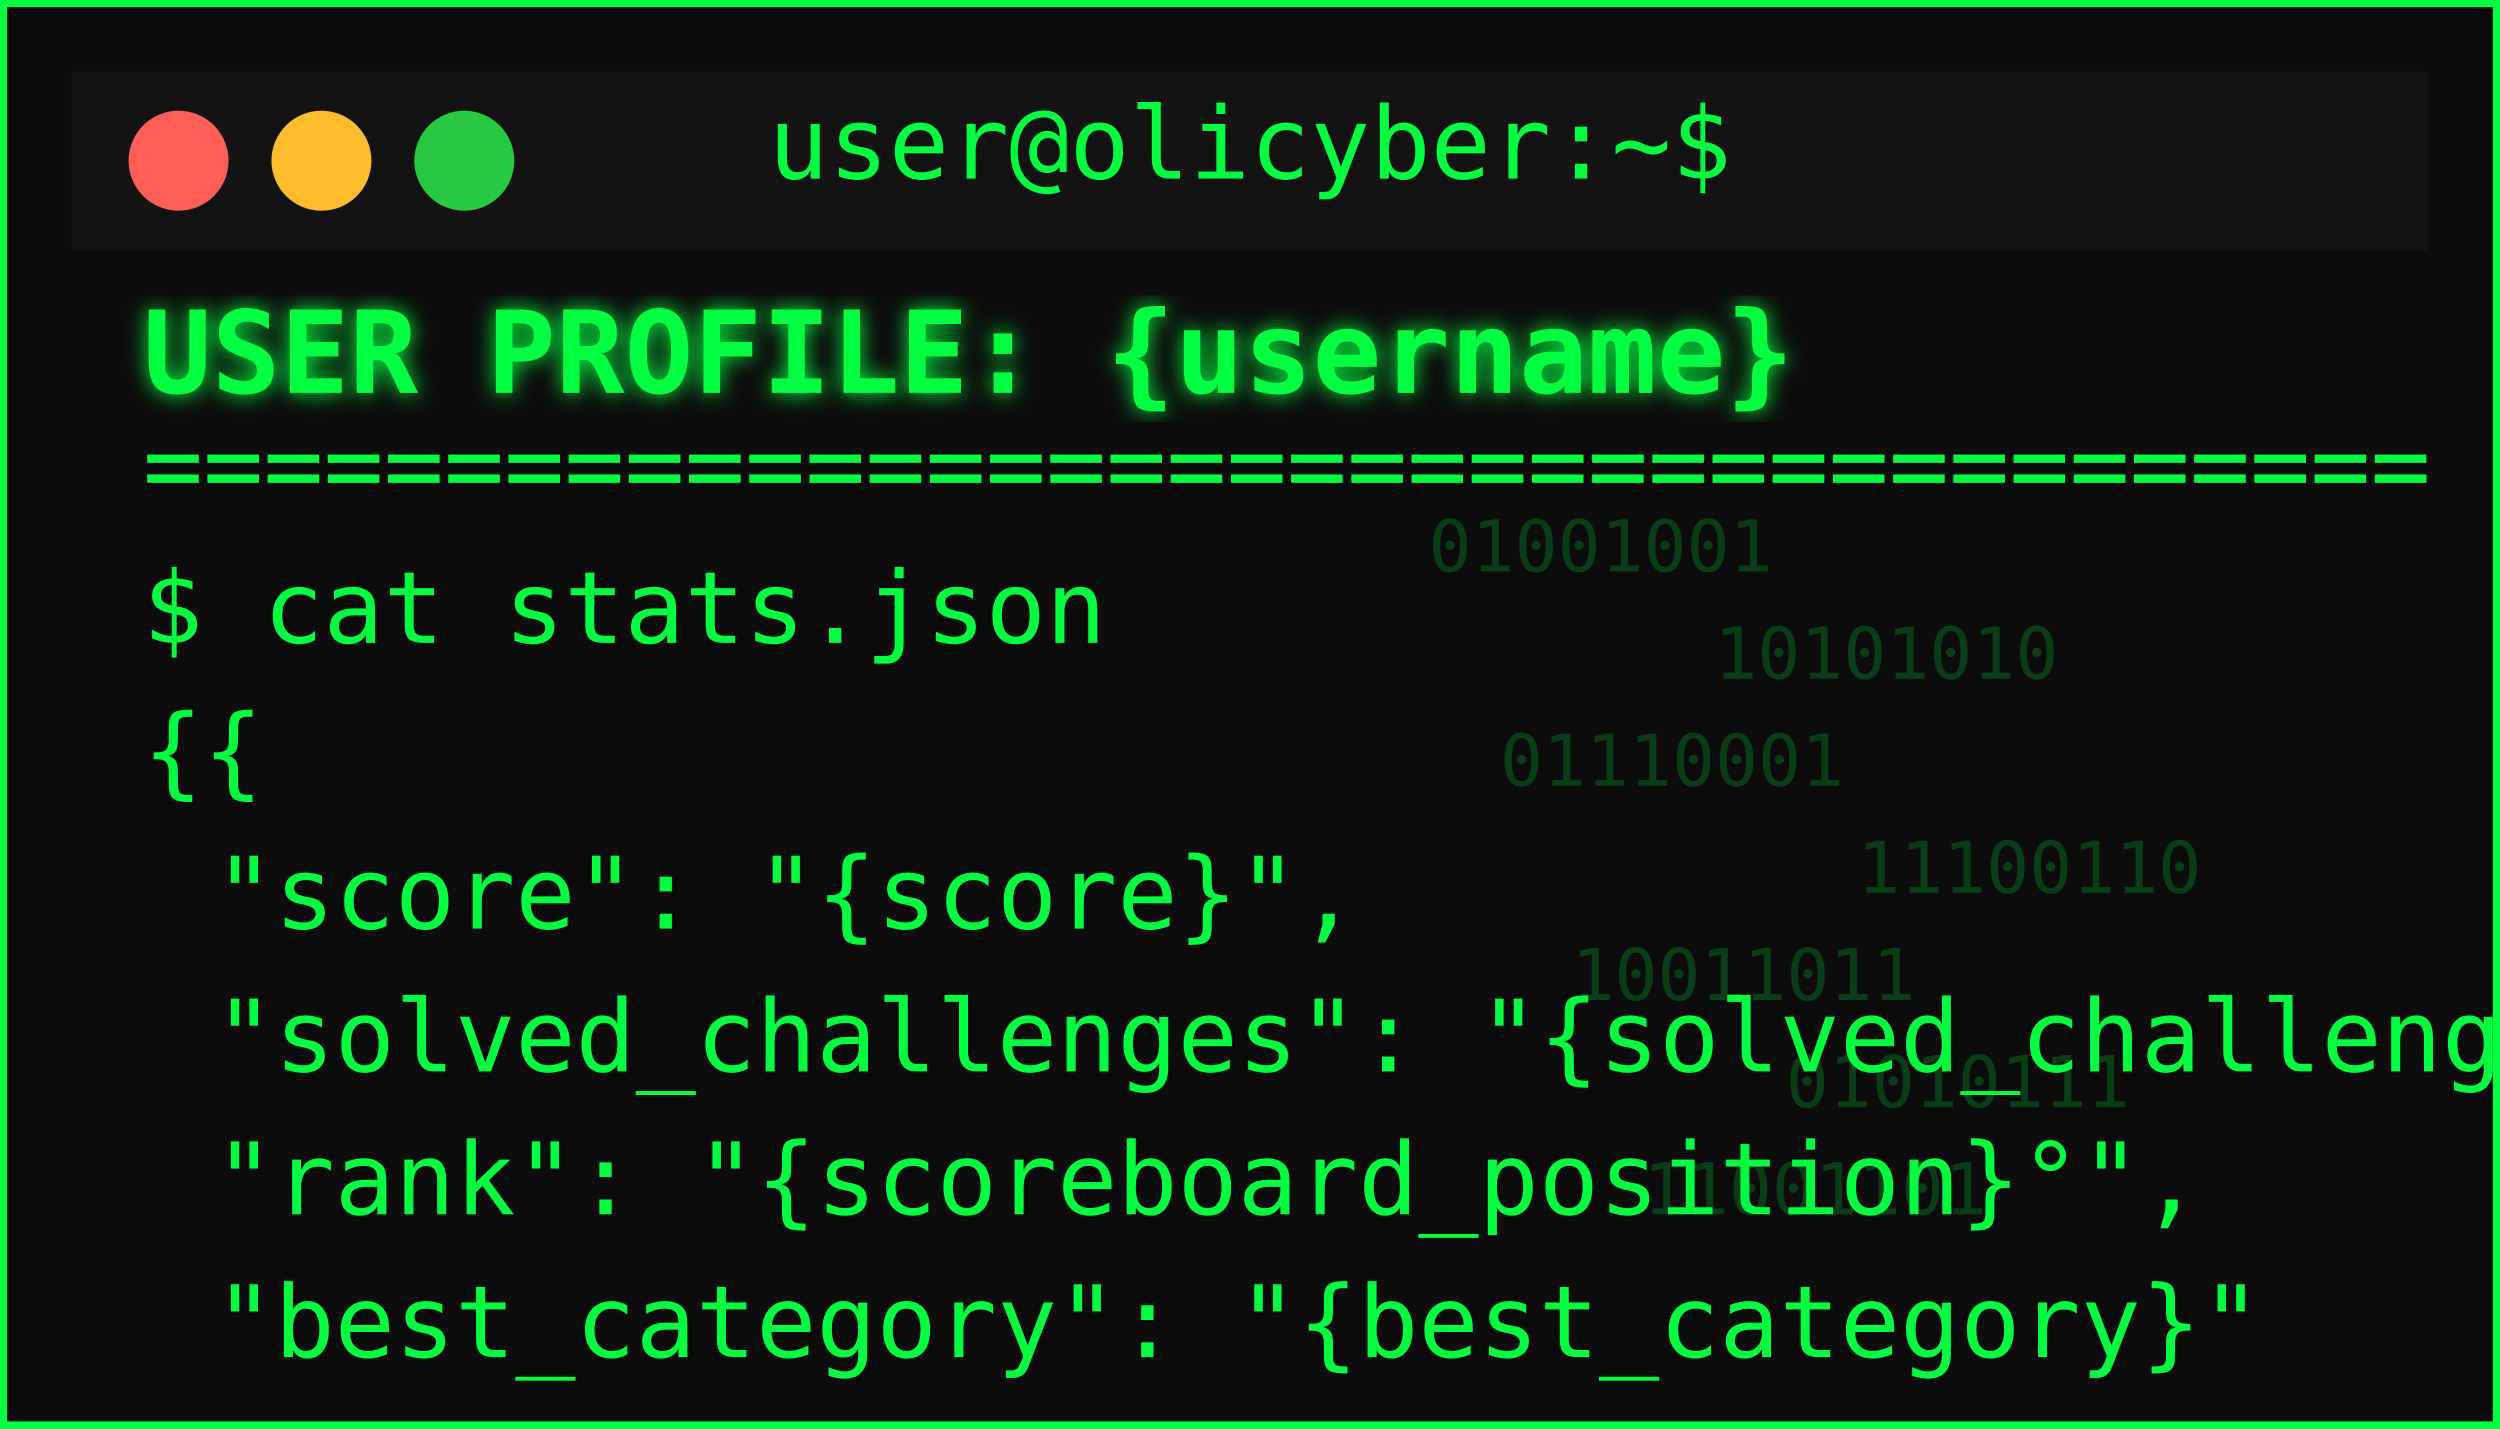
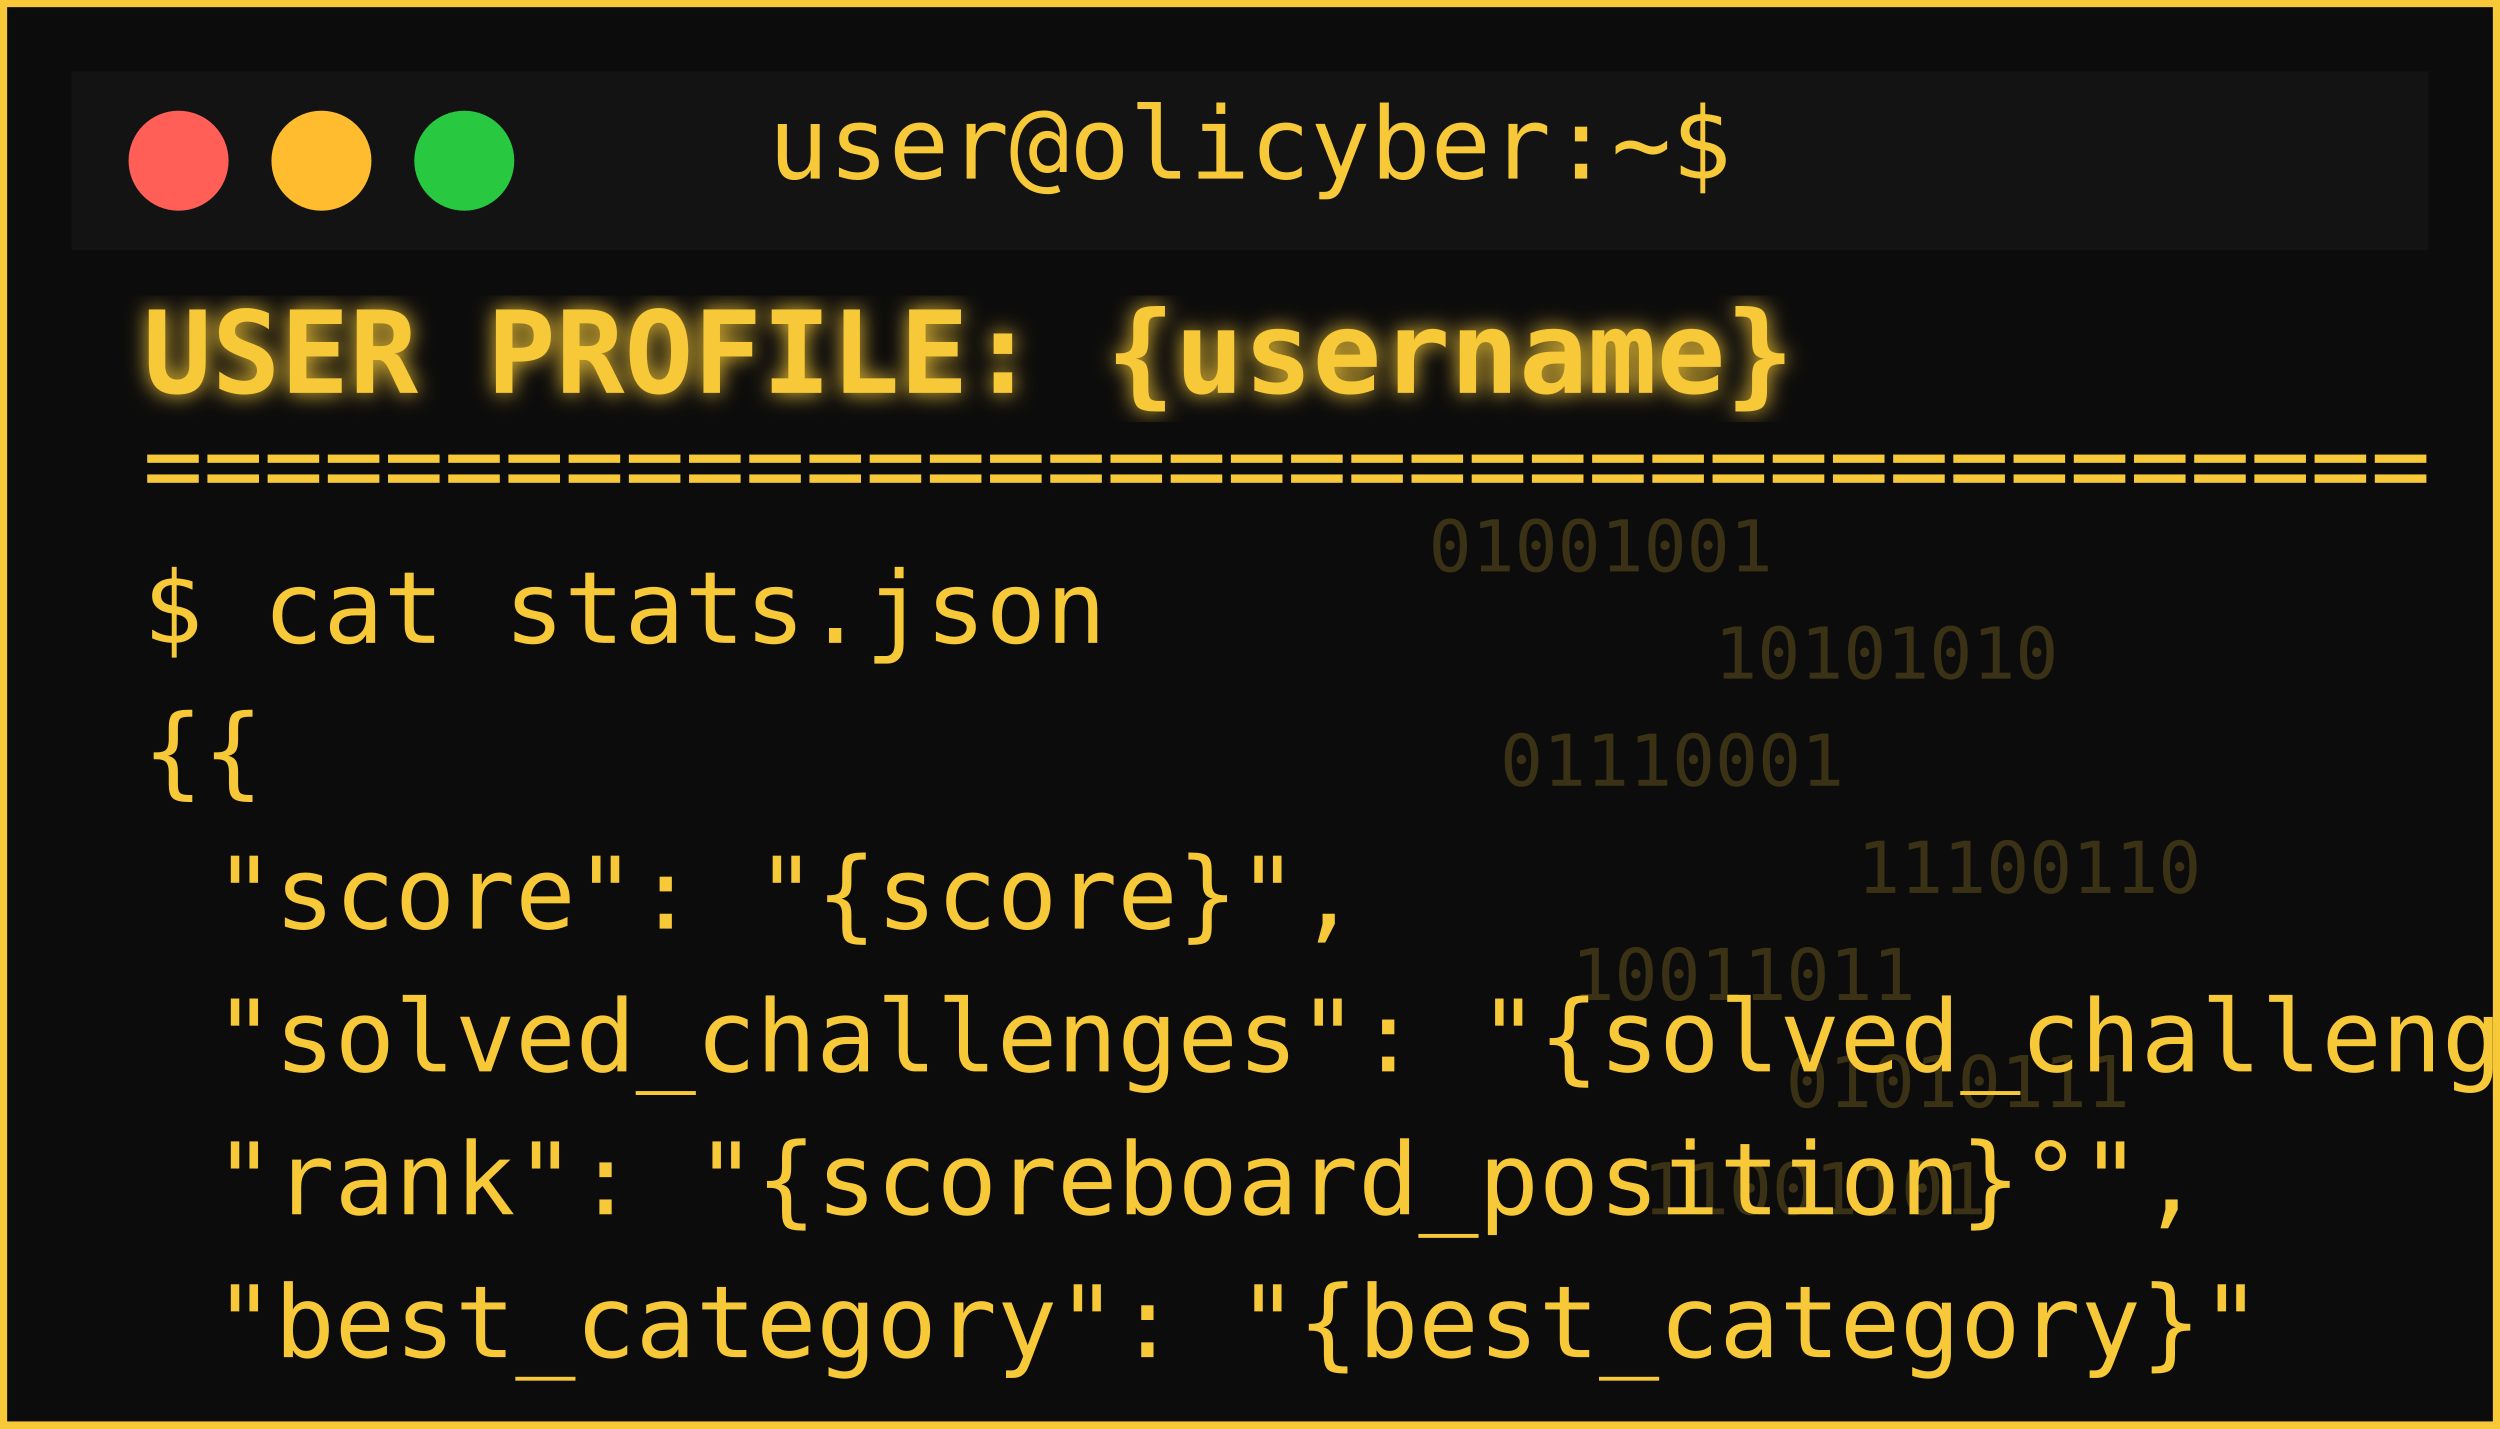
<svg xmlns="http://www.w3.org/2000/svg" width="350" height="200" viewBox="0 0 350 200">
  <defs>
    <filter id="matrixGlow">
-       <feDropShadow dx="0" dy="0" stdDeviation="1.5" flood-color="#00ff41" />
+       <feDropShadow dx="0" dy="0" stdDeviation="1.5" flood-color="#F7C938" />
    </filter>
  </defs>
-   <rect width="350" height="200" rx="0" fill="#0c0c0c" stroke="#00ff41" stroke-width="2" />
+   <rect width="350" height="200" rx="0" fill="#0c0c0c" stroke="#F7C938" stroke-width="2" />
  <rect x="10" y="10" width="330" height="25" rx="0" fill="#131313" />
  <circle cx="25" cy="22.5" r="7" fill="#ff5f57" />
  <circle cx="45" cy="22.5" r="7" fill="#febc2e" />
  <circle cx="65" cy="22.5" r="7" fill="#28c840" />
-   <text x="175" y="25" text-anchor="middle" font-family="monospace" font-size="14" fill="#00ff41">user@olicyber:~$</text>
-   <text x="20" y="55" font-family="monospace" font-weight="bold" font-size="16" fill="#00ff41" filter="url(#matrixGlow)">USER PROFILE: {username}</text>
-   <text x="20" y="70" font-family="monospace" font-size="14" fill="#00ff41">======================================</text>
-   <text x="20" y="90" font-family="monospace" font-size="14" fill="#00ff41">$ cat stats.json</text>
-   <text x="20" y="110" font-family="monospace" font-size="14" fill="#00ff41">{{</text>
-   <text x="30" y="130" font-family="monospace" font-size="14" fill="#00ff41"> "score": "{score}",</text>
-   <text x="30" y="150" font-family="monospace" font-size="14" fill="#00ff41"> "solved_challenges": "{solved_challenges}",</text>
-   <text x="30" y="170" font-family="monospace" font-size="14" fill="#00ff41"> "rank": "{scoreboard_position}°",</text>
-   <text x="30" y="190" font-family="monospace" font-size="14" fill="#00ff41"> "best_category": "{best_category}"</text>
+   <text x="175" y="25" text-anchor="middle" font-family="monospace" font-size="14" fill="#F7C938">user@olicyber:~$</text>
+   <text x="20" y="55" font-family="monospace" font-weight="bold" font-size="16" fill="#F7C938" filter="url(#matrixGlow)">USER PROFILE: {username}</text>
+   <text x="20" y="70" font-family="monospace" font-size="14" fill="#F7C938">======================================</text>
+   <text x="20" y="90" font-family="monospace" font-size="14" fill="#F7C938">$ cat stats.json</text>
+   <text x="20" y="110" font-family="monospace" font-size="14" fill="#F7C938">{{</text>
+   <text x="30" y="130" font-family="monospace" font-size="14" fill="#F7C938"> "score": "{score}",</text>
+   <text x="30" y="150" font-family="monospace" font-size="14" fill="#F7C938"> "solved_challenges": "{solved_challenges}",</text>
+   <text x="30" y="170" font-family="monospace" font-size="14" fill="#F7C938"> "rank": "{scoreboard_position}°",</text>
+   <text x="30" y="190" font-family="monospace" font-size="14" fill="#F7C938"> "best_category": "{best_category}"</text>
  <g opacity="0.2">
-     <text x="200" y="80" font-family="monospace" font-size="10" fill="#00ff41">01001001</text>
-     <text x="240" y="95" font-family="monospace" font-size="10" fill="#00ff41">10101010</text>
-     <text x="210" y="110" font-family="monospace" font-size="10" fill="#00ff41">01110001</text>
-     <text x="260" y="125" font-family="monospace" font-size="10" fill="#00ff41">11100110</text>
-     <text x="220" y="140" font-family="monospace" font-size="10" fill="#00ff41">10011011</text>
-     <text x="250" y="155" font-family="monospace" font-size="10" fill="#00ff41">01010111</text>
-     <text x="230" y="170" font-family="monospace" font-size="10" fill="#00ff41">11001101</text>
+     <text x="200" y="80" font-family="monospace" font-size="10" fill="#F7C938">01001001</text>
+     <text x="240" y="95" font-family="monospace" font-size="10" fill="#F7C938">10101010</text>
+     <text x="210" y="110" font-family="monospace" font-size="10" fill="#F7C938">01110001</text>
+     <text x="260" y="125" font-family="monospace" font-size="10" fill="#F7C938">11100110</text>
+     <text x="220" y="140" font-family="monospace" font-size="10" fill="#F7C938">10011011</text>
+     <text x="250" y="155" font-family="monospace" font-size="10" fill="#F7C938">01010111</text>
+     <text x="230" y="170" font-family="monospace" font-size="10" fill="#F7C938">11001101</text>
  </g>
</svg>
